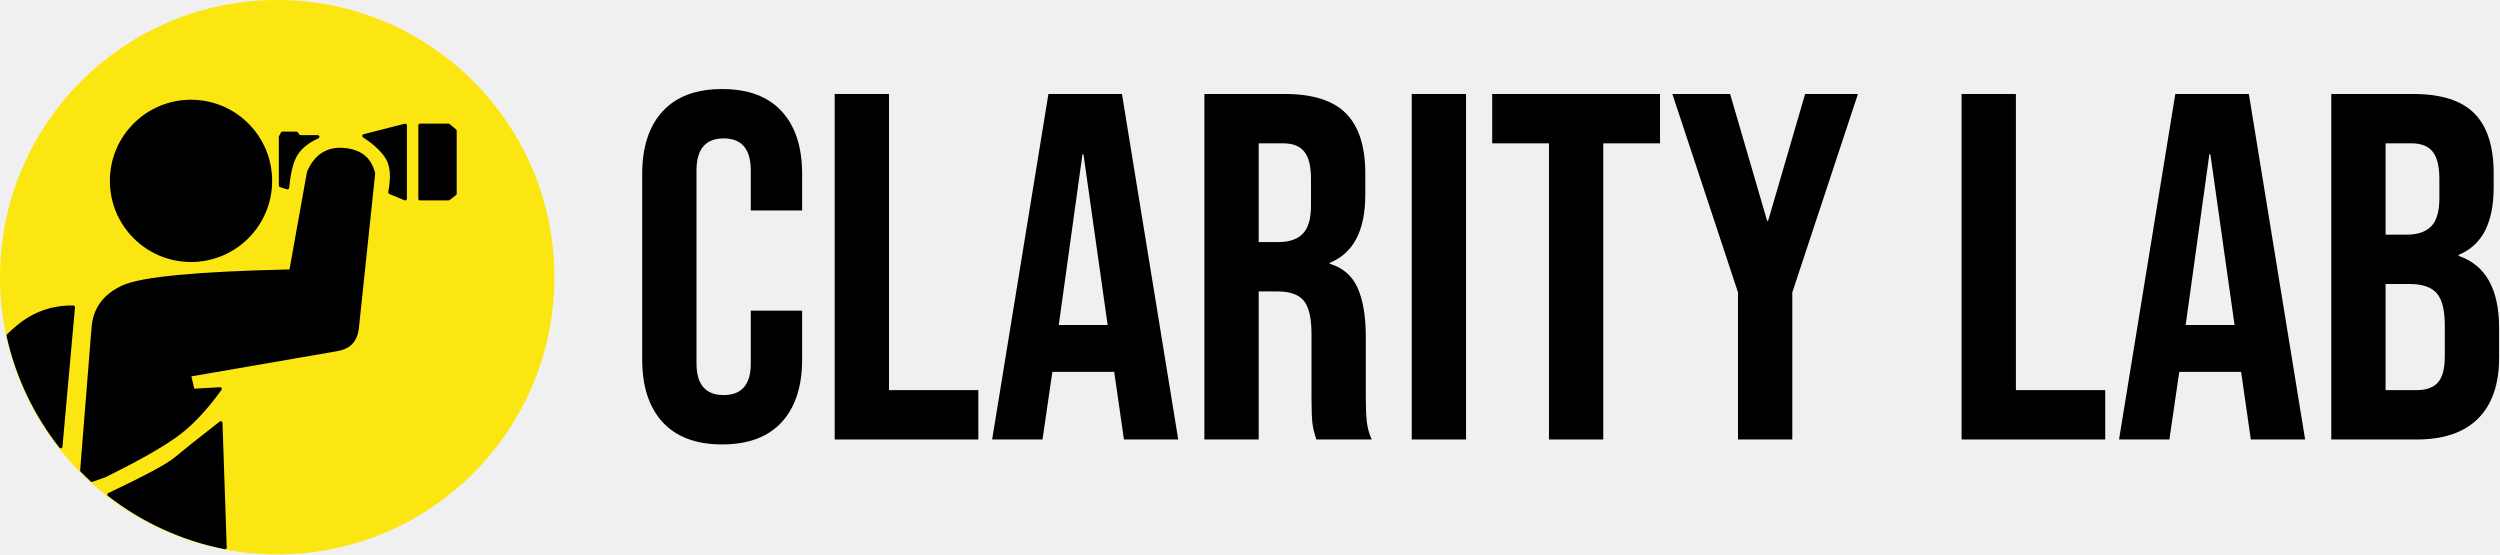
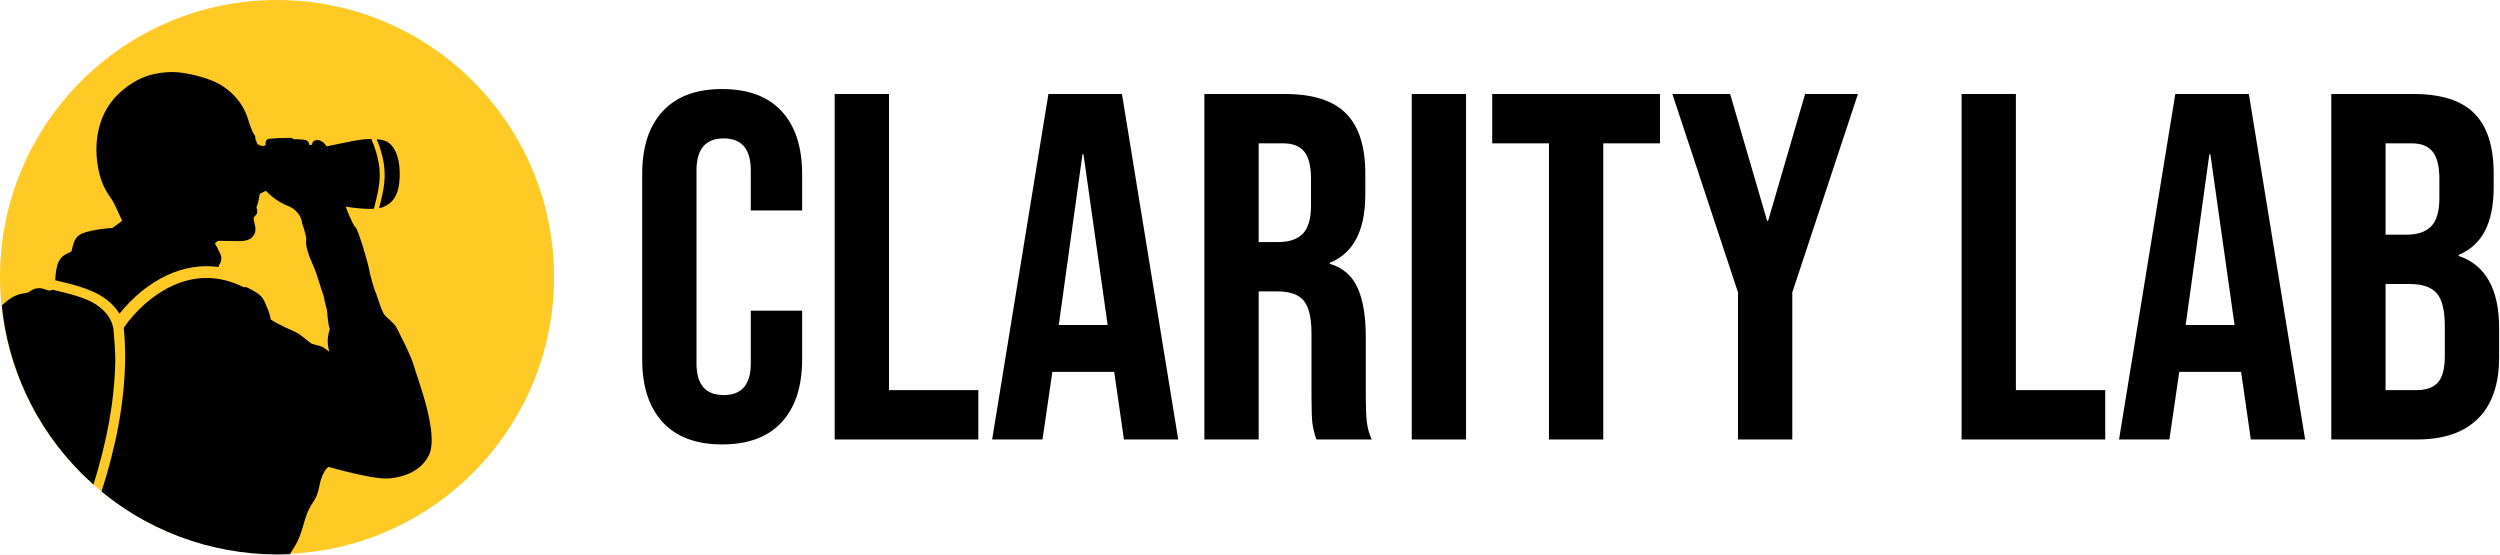
- <svg xmlns="http://www.w3.org/2000/svg" width="1479px" height="328px" viewBox="0 0 1479 328" version="1.1">
-   <g id="Page-1" stroke="none" stroke-width="1" fill="none" fill-rule="evenodd">
-     <g id="Group-2">
-       <g id="Clarity-Lab" transform="translate(379.928, 52.68)" fill="#000000" fill-rule="nonzero">
-         <path d="M47.304,210.24 C31.925,210.24 20.197,205.86 12.118,197.1 C4.039,188.34 0,175.979 0,160.016 L0,50.224 C0,34.261 4.039,21.9 12.118,13.14 C20.197,4.38 31.925,0 47.304,0 C62.683,0 74.411,4.38 82.49,13.14 C90.569,21.9 94.608,34.261 94.608,50.224 L94.608,71.832 L64.24,71.832 L64.24,48.18 C64.24,35.527 58.887,29.2 48.18,29.2 C37.473,29.2 32.12,35.527 32.12,48.18 L32.12,162.352 C32.12,174.811 37.473,181.04 48.18,181.04 C58.887,181.04 64.24,174.811 64.24,162.352 L64.24,131.108 L94.608,131.108 L94.608,160.016 C94.608,175.979 90.569,188.34 82.49,197.1 C74.411,205.86 62.683,210.24 47.304,210.24 Z" id="Path" />
-         <polygon id="Path" points="113.88 2.92 146 2.92 146 178.12 198.852 178.12 198.852 207.32 113.88 207.32" />
-         <path d="M240.316,2.92 L283.824,2.92 L317.112,207.32 L284.992,207.32 L279.152,166.732 L279.152,167.316 L242.652,167.316 L236.812,207.32 L207.028,207.32 L240.316,2.92 Z M275.356,139.576 L261.048,38.544 L260.464,38.544 L246.448,139.576 L275.356,139.576 Z" id="Shape" />
-         <path d="M332.588,2.92 L380.184,2.92 C396.731,2.92 408.8,6.765 416.392,14.454 C423.984,22.143 427.78,33.969 427.78,49.932 L427.78,62.488 C427.78,83.707 420.772,97.139 406.756,102.784 L406.756,103.368 C414.543,105.704 420.042,110.473 423.254,117.676 C426.466,124.879 428.072,134.515 428.072,146.584 L428.072,182.5 C428.072,188.34 428.267,193.061 428.656,196.662 C429.045,200.263 430.019,203.816 431.576,207.32 L398.872,207.32 C397.704,204.011 396.925,200.896 396.536,197.976 C396.147,195.056 395.952,189.8 395.952,182.208 L395.952,144.832 C395.952,135.488 394.443,128.967 391.426,125.268 C388.409,121.569 383.201,119.72 375.804,119.72 L364.708,119.72 L364.708,207.32 L332.588,207.32 L332.588,2.92 Z M376.388,90.52 C382.812,90.52 387.63,88.865 390.842,85.556 C394.054,82.247 395.66,76.699 395.66,68.912 L395.66,53.144 C395.66,45.747 394.346,40.393 391.718,37.084 C389.09,33.775 384.953,32.12 379.308,32.12 L364.708,32.12 L364.708,90.52 L376.388,90.52 Z" id="Shape" />
-         <polygon id="Path" points="455.264 2.92 487.384 2.92 487.384 207.32 455.264 207.32" />
-         <polygon id="Path" points="536.44 32.12 502.86 32.12 502.86 2.92 602.14 2.92 602.14 32.12 568.56 32.12 568.56 207.32 536.44 207.32" />
-         <polygon id="Path" points="648.276 120.304 609.44 2.92 643.604 2.92 665.504 77.964 666.088 77.964 687.988 2.92 719.232 2.92 680.396 120.304 680.396 207.32 648.276 207.32" />
-         <polygon id="Path" points="780.552 2.92 812.672 2.92 812.672 178.12 865.524 178.12 865.524 207.32 780.552 207.32" />
-         <path d="M906.988,2.92 L950.496,2.92 L983.784,207.32 L951.664,207.32 L945.824,166.732 L945.824,167.316 L909.324,167.316 L903.484,207.32 L873.7,207.32 L906.988,2.92 Z M942.028,139.576 L927.72,38.544 L927.136,38.544 L913.12,139.576 L942.028,139.576 Z" id="Shape" />
-         <path d="M999.26,2.92 L1047.732,2.92 C1064.279,2.92 1076.348,6.765 1083.94,14.454 C1091.532,22.143 1095.328,33.969 1095.328,49.932 L1095.328,58.108 C1095.328,68.62 1093.625,77.185 1090.218,83.804 C1086.811,90.423 1081.604,95.192 1074.596,98.112 L1074.596,98.696 C1090.559,104.147 1098.54,118.357 1098.54,141.328 L1098.54,158.848 C1098.54,174.616 1094.403,186.637 1086.13,194.91 C1077.857,203.183 1065.739,207.32 1049.776,207.32 L999.26,207.32 L999.26,2.92 Z M1043.936,86.14 C1050.36,86.14 1055.178,84.485 1058.39,81.176 C1061.602,77.867 1063.208,72.319 1063.208,64.532 L1063.208,53.144 C1063.208,45.747 1061.894,40.393 1059.266,37.084 C1056.638,33.775 1052.501,32.12 1046.856,32.12 L1031.38,32.12 L1031.38,86.14 L1043.936,86.14 Z M1049.776,178.12 C1055.421,178.12 1059.607,176.611 1062.332,173.594 C1065.057,170.577 1066.42,165.369 1066.42,157.972 L1066.42,140.16 C1066.42,130.816 1064.814,124.343 1061.602,120.742 C1058.39,117.141 1053.085,115.34 1045.688,115.34 L1031.38,115.34 L1031.38,178.12 L1049.776,178.12 Z" id="Shape" />
+ <svg xmlns="http://www.w3.org/2000/svg" version="1.1" viewBox="0 0 1479 328" width="1479" height="328">
+   <defs />
+   <g id="Canvas_1" stroke="none" fill="none" stroke-dasharray="none" fill-opacity="1" stroke-opacity="1">
+     <rect fill="white" x="0" y="0" width="1479" height="328" />
+     <g id="Canvas_1_seeker-lockup">
+       <g id="Group_7">
+         <g id="Graphic_17">
+           <path d="M 427.232 262.92 C 411.853 262.92 400.125 258.54 392.046 249.78 C 383.967 241.02 379.928 228.659 379.928 212.696 L 379.928 102.904 C 379.928 86.941 383.967 74.58 392.046 65.82 C 400.125 57.06 411.853 52.68 427.232 52.68 C 442.611 52.68 454.339 57.06 462.418 65.82 C 470.497 74.58 474.536 86.941 474.536 102.904 L 474.536 124.512 L 444.168 124.512 L 444.168 100.86 C 444.168 88.207 438.815 81.88 428.108 81.88 C 417.401 81.88 412.048 88.207 412.048 100.86 L 412.048 215.032 C 412.048 227.491 417.401 233.72 428.108 233.72 C 438.815 233.72 444.168 227.491 444.168 215.032 L 444.168 183.788 L 474.536 183.788 L 474.536 212.696 C 474.536 228.659 470.497 241.02 462.418 249.78 C 454.339 258.54 442.611 262.92 427.232 262.92 Z" fill="black" />
+         </g>
+         <g id="Graphic_16">
+           <path d="M 493.808 55.6 L 525.928 55.6 L 525.928 230.8 L 578.78 230.8 L 578.78 260 L 493.808 260 Z" fill="black" />
+         </g>
+         <g id="Graphic_15">
+           <path d="M 620.244 55.6 L 663.752 55.6 L 697.04 260 L 664.92 260 L 659.08 219.412 L 659.08 219.996 L 622.58 219.996 L 616.74 260 L 586.956 260 Z M 655.284 192.256 L 640.976 91.224 L 640.392 91.224 L 626.376 192.256 Z" fill="black" />
+         </g>
+         <g id="Graphic_14">
+           <path d="M 712.516 55.6 L 760.112 55.6 C 776.659 55.6 788.728 59.445 796.32 67.134 C 803.912 74.823 807.708 86.649 807.708 102.612 L 807.708 115.168 C 807.708 136.387 800.7 149.819 786.684 155.464 L 786.684 156.048 C 794.471 158.384 799.97 163.153 803.182 170.356 C 806.394 177.559 808 187.195 808 199.264 L 808 235.18 C 808 241.02 808.195 245.741 808.584 249.342 C 808.973 252.943 809.947 256.496 811.504 260 L 778.8 260 C 777.632 256.691 776.853 253.576 776.464 250.656 C 776.075 247.736 775.88 242.48 775.88 234.888 L 775.88 197.512 C 775.88 188.168 774.371 181.647 771.354 177.948 C 768.337 174.249 763.129 172.4 755.732 172.4 L 744.636 172.4 L 744.636 260 L 712.516 260 Z M 756.316 143.2 C 762.74 143.2 767.558 141.545 770.77 138.236 C 773.982 134.927 775.588 129.379 775.588 121.592 L 775.588 105.824 C 775.588 98.427 774.274 93.073 771.646 89.764 C 769.018 86.455 764.881 84.8 759.236 84.8 L 744.636 84.8 L 744.636 143.2 Z" fill="black" />
+         </g>
+         <g id="Graphic_13">
+           <rect x="835.192" y="55.6" width="32.12" height="204.4" fill="black" />
+         </g>
+         <g id="Graphic_12">
+           <path d="M 916.368 84.8 L 882.788 84.8 L 882.788 55.6 L 982.068 55.6 L 982.068 84.8 L 948.488 84.8 L 948.488 260 L 916.368 260 Z" fill="black" />
+         </g>
+         <g id="Graphic_11">
+           <path d="M 1028.204 172.984 L 989.368 55.6 L 1023.532 55.6 L 1045.432 130.644 L 1046.016 130.644 L 1067.916 55.6 L 1099.16 55.6 L 1060.324 172.984 L 1060.324 260 L 1028.204 260 Z" fill="black" />
+         </g>
+         <g id="Graphic_10">
+           <path d="M 1160.48 55.6 L 1192.6 55.6 L 1192.6 230.8 L 1245.452 230.8 L 1245.452 260 L 1160.48 260 Z" fill="black" />
+         </g>
+         <g id="Graphic_9">
+           <path d="M 1286.916 55.6 L 1330.424 55.6 L 1363.712 260 L 1331.592 260 L 1325.752 219.412 L 1325.752 219.996 L 1289.252 219.996 L 1283.412 260 L 1253.628 260 Z M 1321.956 192.256 L 1307.648 91.224 L 1307.064 91.224 L 1293.048 192.256 Z" fill="black" />
+         </g>
+         <g id="Graphic_8">
+           <path d="M 1379.188 55.6 L 1427.66 55.6 C 1444.207 55.6 1456.276 59.445 1463.868 67.134 C 1471.46 74.823 1475.256 86.649 1475.256 102.612 L 1475.256 110.788 C 1475.256 121.3 1473.553 129.865 1470.146 136.484 C 1466.739 143.103 1461.532 147.872 1454.524 150.792 L 1454.524 151.376 C 1470.487 156.827 1478.468 171.037 1478.468 194.008 L 1478.468 211.528 C 1478.468 227.296 1474.331 239.317 1466.058 247.59 C 1457.785 255.863 1445.667 260 1429.704 260 L 1379.188 260 Z M 1423.864 138.82 C 1430.288 138.82 1435.106 137.165 1438.318 133.856 C 1441.53 130.547 1443.136 124.999 1443.136 117.212 L 1443.136 105.824 C 1443.136 98.427 1441.822 93.073 1439.194 89.764 C 1436.566 86.455 1432.429 84.8 1426.784 84.8 L 1411.308 84.8 L 1411.308 138.82 Z M 1429.704 230.8 C 1435.349 230.8 1439.535 229.291 1442.26 226.274 C 1444.985 223.257 1446.348 218.049 1446.348 210.652 L 1446.348 192.84 C 1446.348 183.496 1444.742 177.023 1441.53 173.422 C 1438.318 169.821 1433.013 168.02 1425.616 168.02 L 1411.308 168.02 L 1411.308 230.8 Z" fill="black" />
+         </g>
      </g>
-       <g id="Group-Copy-2">
-         <circle id="Oval-Copy" fill="#FBE612" cx="164" cy="164" r="164" />
-         <path d="M130.622,250.162 L133.141,323.908 C107.643,318.888 84.266,307.958 64.496,292.605 C86.173,282.33 99.256,275.31 103.747,271.542 C109.341,266.851 118.299,259.724 130.622,250.162 Z M203.384,88.513 C213.044,89.293 218.898,94.007 220.946,102.656 L211.241,194.805 C210.796,198.063 209.614,200.727 207.694,202.797 C205.773,204.866 202.874,206.208 198.995,206.822 L112,221.862 L114.164,230.998 L130.228,230.069 C121.268,242.564 112.18,252.017 102.963,258.426 C93.747,264.836 80.052,272.518 61.88,281.473 L54.4,284.095 C52.355,282.226 50.357,280.306 48.409,278.337 L55.126,194.173 C55.904,182.931 61.816,174.791 72.861,169.752 C83.907,164.713 116.992,161.585 172.116,160.367 L182.581,101.906 C186.789,92.198 193.724,87.733 203.384,88.513 Z M43.368,181.733 L35.954,264.22 C21.041,245.233 10.227,222.874 4.847,198.475 C6.507,196.869 8.356,195.207 10.44,193.453 C19.952,185.446 30.928,181.54 43.368,181.733 Z M113,60 C138.957,60 160,81.043 160,107 C160,132.957 138.957,154 113,154 C87.043,154 66,132.957 66,107 C66,81.043 87.043,60 113,60 Z M239.723,74.142 L239.723,117.574 L230.677,113.796 C232.307,105.15 231.91,98.579 229.484,94.083 C227.059,89.586 222.33,85.022 215.296,80.391 L239.723,74.142 Z M265.341,74.142 L269.185,77.335 L269.185,114.608 L265.341,117.574 L248.484,117.574 L248.484,74.142 L265.341,74.142 Z M175.287,78.843 L176.96,80.947 L187.96,80.947 C182.688,83.251 178.627,86.352 175.78,90.25 C172.992,94.064 171.104,100.785 170.114,110.413 L170.051,111.045 L165.96,109.734 L165.96,80.947 L167.147,78.843 L175.287,78.843 Z" id="Combined-Shape-Copy" stroke="#000000" stroke-width="2" fill="#000000" stroke-linejoin="round" />
+       <g id="Graphic_19">
+         <circle cx="163.887" cy="163.887" r="163.887" fill="#ffca25" />
+       </g>
+       <g id="Graphic_18">
+         <path d="M 224.264 123.165 C 225.16 123.001 225.969 122.781 226.654 122.493 C 232.778 119.917 236.494 114.939 236.472 102.805 C 236.449 90.67 232.009 84.71 227.652 83.258 C 226.282 82.801 224.675 82.492 222.861 82.335 C 226.97 92.44 228.179 100.243 227.295 108.467 C 226.974 111.455 226.391 114.529 225.449 118.454 C 225.239 119.328 224.767 121.193 224.264 123.165 Z M 60.076 290.758 C 92.233 317.239 132.118 329.598 171.49 327.835 C 177.19 319.225 177.765 316.425 180.454 307.302 C 183.582 296.689 187.157 297.359 188.878 287.841 C 190.598 278.323 194.396 276.223 194.396 276.223 C 194.396 276.223 219.73 283.561 229.418 283.087 C 232.26 282.877 247.808 281.836 253.816 269.086 C 259.825 256.337 246.675 223.164 244.928 216.687 C 243.182 210.21 236.019 196.795 234.82 194.205 C 232.946 190.649 228.844 188.296 227.21 185.898 C 225.467 183.574 222.737 173.699 222.156 172.827 C 221.575 171.956 218.961 162.893 218.38 159.408 C 217.799 155.922 211.99 135.817 210.247 134.365 C 208.504 132.913 204.496 122.224 204.496 122.224 C 204.496 122.224 214.008 123.912 221.178 123.51 C 221.773 121.181 222.381 118.791 222.625 117.776 C 223.54 113.963 224.101 111.002 224.407 108.156 C 225.271 100.114 224.008 92.489 219.667 82.213 L 219.667 82.213 C 216.365 82.23 212.562 82.652 208.388 83.49 C 200.226 85.129 193.226 86.58 193.226 86.58 C 193.226 86.58 191.278 83.062 187.881 82.851 C 184.821 82.976 184.842 84.573 184.593 85.688 C 183.842 85.688 184.619 85.572 183.002 85.872 C 182.913 85.247 182.851 84.014 181.449 83.12 C 180.047 82.226 173.3 82.386 173.3 82.386 C 173.3 82.386 173.126 82.038 173.126 81.747 C 173.126 81.457 170.163 81.631 168.13 81.631 C 166.097 81.631 162.494 81.846 160.694 81.98 C 158.895 82.113 158.545 82.27 158.545 82.27 C 158.545 82.27 156.621 82.996 157.209 85.639 C 156.362 86.865 153.95 86.335 152.329 85.291 C 151.602 83.454 150.781 81.897 150.993 80.876 C 151.204 79.855 150.038 81.279 146.636 70.236 C 143.233 59.192 134.608 51.8 127.175 48.451 C 119.741 45.102 108.004 42.352 100.743 42.642 C 93.481 42.932 82.444 44.094 70.535 55.132 C 58.626 66.169 55.957 81.849 57.406 94.925 C 58.854 108.002 63.222 113.839 66.41 118.511 C 67.778 120.446 72.277 130.652 72.277 130.652 L 66.526 134.835 C 66.526 134.835 54.605 135.564 48.576 138.146 C 42.546 140.728 43.231 147.615 42.069 148.777 C 40.907 149.939 35.516 150.335 33.762 157.433 C 32.955 160.698 32.804 163.528 32.651 165.803 C 43.534 168.29 48.933 169.891 54.311 172.226 C 61.651 175.414 66.841 179.555 70.702 185.563 C 78.403 175.911 88.251 167.715 98.996 162.765 C 108.776 158.259 118.959 156.538 129.25 157.958 C 129.692 156.121 130.266 156.214 130.678 154.444 C 131.115 152.56 131.026 152.03 130.329 150.261 C 129.632 148.493 127.134 143.929 127.134 143.929 L 128.935 142.477 C 128.935 142.477 139.031 142.674 141.308 142.651 C 143.586 142.629 148.244 142.612 150.255 138.933 C 152.265 135.255 150.317 133.191 150.022 128.767 C 151.894 126.373 151.898 127.085 152.114 125.63 C 152.329 124.175 151.707 122.842 151.707 122.842 L 152.753 119.53 L 153.681 114.656 L 157.303 112.865 C 157.303 112.865 161.784 118.082 169.271 121.406 C 178.47 124.55 178.715 132.083 178.715 132.083 C 178.715 132.083 181.078 138.276 181.209 141.68 C 180.176 146.556 184.673 155.469 186.031 158.818 C 187.477 162.339 190.423 172.313 191.492 175.142 C 192.061 178.63 193.525 183.856 193.525 183.856 C 193.525 183.856 193.915 191.907 195.102 194.603 C 192.535 202.809 194.761 206.246 194.697 208.034 C 191.121 205.646 192.761 205.422 184.57 203.406 C 183.239 202.782 178.075 198.097 175.293 196.677 C 172.51 195.258 164.868 192.264 160.13 188.951 C 159.907 186.582 158.89 183.898 157.632 181.05 C 156.375 178.203 155.689 175.417 151.3 172.801 C 149.123 171.503 147.132 170.507 145.68 169.832 C 144.939 169.996 144.139 169.92 143.404 169.562 C 129.295 162.701 115.288 162.934 101.913 169.096 C 90.82 174.207 80.623 183.295 73.219 193.821 C 73.843 200.167 74.1 206.689 74.006 213.372 C 73.658 238.161 68.589 264.324 60.076 290.758 Z M 1.065 180.718 C 4.735 216.967 20.456 252.227 48.228 279.999 C 50.53 282.3 52.883 284.52 55.284 286.656 C 63.186 261.522 67.868 236.715 68.197 213.29 C 68.288 206.817 67.085 194.473 67.085 194.473 L 67.085 194.473 C 67.085 194.473 68.478 202.769 67.116 194.603 C 65.754 186.436 59.099 180.639 51.996 177.555 C 46.969 175.371 41.724 173.828 30.953 171.374 C 28.653 172.995 26.22 170.183 22.608 170.504 C 18.955 170.828 18.64 172.111 16.915 172.885 C 15.191 173.659 11.442 173.24 6.575 176.313 C 4.037 177.915 2.56 179.442 1.065 180.718 Z" fill="black" />
      </g>
    </g>
  </g>
</svg>
